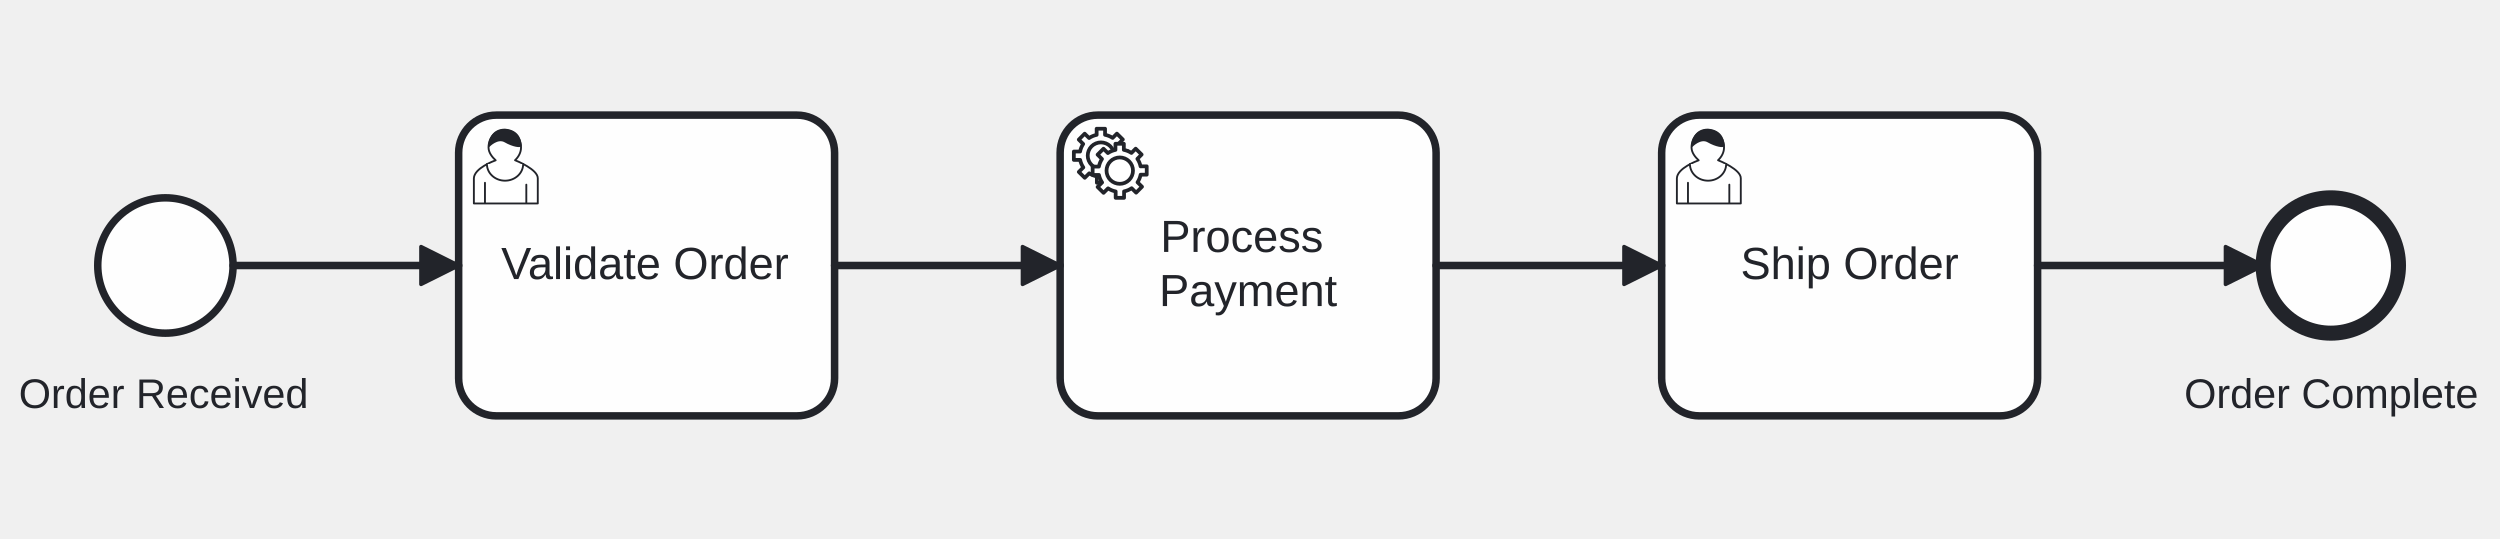
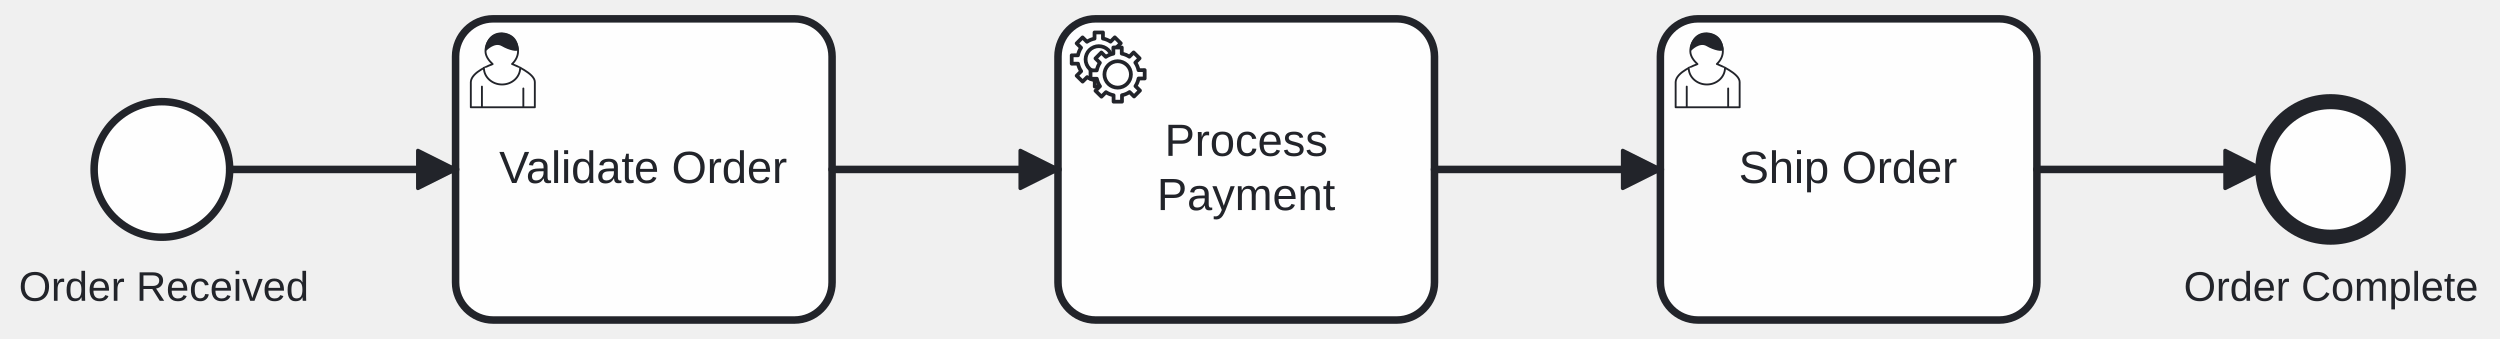
- <svg xmlns="http://www.w3.org/2000/svg" width="831" height="179" viewBox="166 87 665 92" version="1.1">
+ <svg xmlns="http://www.w3.org/2000/svg" width="664" height="90" viewBox="167 87 664 90" version="1.1">
+   <defs>
+     <pattern id="djs-grid-pattern-179195" width="10" height="10" patternUnits="userSpaceOnUse">
+       <circle cx="0.5" cy="0.5" r="0.5" style="fill: rgb(204, 204, 204);" />
+     </pattern>
+   </defs>
  <g class="djs-group">
-     <g class="djs-element djs-shape" data-element-id="Event_1l18z3u" transform="translate(192, 114)" style="display: block;">
+     <g class="djs-element djs-shape" data-element-id="Event_1l18z3u" style="display: block;" transform="matrix(1 0 0 1 192 114)">
      <g class="djs-visual">
-         <circle cx="18" cy="18" r="18" style="stroke-linecap: round; stroke-linejoin: round; stroke: hsl(225, 10%, 15%); stroke-width: 2px; fill: white; fill-opacity: 0.95;" />
+         <circle cx="18" cy="18" r="18" style="stroke-linecap: round; stroke-linejoin: round; stroke: rgb(34, 36, 42); stroke-width: 2px; fill: white; fill-opacity: 0.95;" />
      </g>
-       <rect style="fill: none; stroke-opacity: 0; stroke: white; stroke-width: 15px;" class="djs-hit djs-hit-all" x="0" y="0" width="36" height="36" />
-       <circle cx="18" cy="18" r="23" style="fill: none;" class="djs-outline" />
+       <rect class="djs-hit djs-hit-all" x="0" y="0" width="36" height="36" style="fill: none; stroke-opacity: 0; stroke: white; stroke-width: 15px;" />
+       <circle cx="18" cy="18" r="23" class="djs-outline" style="fill: none;" />
    </g>
  </g>
  <g class="djs-group">
-     <g class="djs-element djs-shape" data-element-id="Event_1l18z3u_label" transform="translate(171, 160)" style="display: block;">
+     <g class="djs-element djs-shape" data-element-id="Event_0bdlayk" style="display: block;" transform="matrix(1 0 0 1 768 114)">
      <g class="djs-visual">
-         <text style="font-family: Arial, sans-serif; font-size: 11px; font-weight: normal; fill: hsl(225, 10%, 15%);" lineHeight="1.2" class="djs-label">
-           <tspan x="0" y="9.9">Order Received</tspan>
-         </text>
+         <circle cx="18" cy="18" r="18" style="stroke-linecap: round; stroke-linejoin: round; stroke: rgb(34, 36, 42); stroke-width: 4px; fill: white; fill-opacity: 0.95;" />
      </g>
-       <rect style="fill: none; stroke-opacity: 0; stroke: white; stroke-width: 15px;" class="djs-hit djs-hit-all" x="0" y="0" width="78" height="14" />
-       <rect x="-5" y="-5" rx="4" width="88" height="24" style="fill: none;" class="djs-outline" />
+       <rect class="djs-hit djs-hit-all" x="0" y="0" width="36" height="36" style="fill: none; stroke-opacity: 0; stroke: white; stroke-width: 15px;" />
+       <circle cx="18" cy="18" r="24" class="djs-outline" style="fill: none;" />
    </g>
  </g>
  <g class="djs-group">
-     <g class="djs-element djs-shape" data-element-id="Event_0bdlayk" transform="translate(768, 114)" style="display: block;">
+     <g class="djs-element djs-shape" data-element-id="Activity_01aji74" style="display: block;" transform="matrix(1 0 0 1 288 92)">
      <g class="djs-visual">
-         <circle cx="18" cy="18" r="18" style="stroke-linecap: round; stroke-linejoin: round; stroke: hsl(225, 10%, 15%); stroke-width: 4px; fill: white; fill-opacity: 0.95;" />
+         <rect x="0" y="0" width="100" height="80" rx="10" ry="10" style="stroke-linecap: round; stroke-linejoin: round; stroke: rgb(34, 36, 42); stroke-width: 2px; fill: white; fill-opacity: 0.95;" />
+         <text lineHeight="1.2" class="djs-label" style="font-family: Arial, sans-serif; font-size: 12px; font-weight: normal; fill: rgb(34, 36, 42);">
+           <tspan x="11.582" y="43.6">Validate Order</tspan>
+         </text>
+         <path d="m 15,12 c 0.909,-0.845 1.594,-2.049 1.594,-3.385 0,-2.554 -1.805,-4.622 -4.357,-4.622 -2.552,0 -4.288,2.068 -4.288,4.622 0,1.348 0.974,2.562 1.896,3.405 -0.529,0.187 -5.669,2.097 -5.794,4.756 v 6.718 h 17 v -6.718 c 0,-2.298 -5.528,-4.595 -6.051,-4.776 zm -8,6 l 0,5.5 m 11,0 l 0,-5" style="fill: white; stroke-linecap: round; stroke-linejoin: round; stroke: rgb(34, 36, 42); stroke-width: 0.5px;" />
+         <path d="m 15,12 m 2.162,1.009 c 0,2.447 -2.158,4.431 -4.821,4.431 -2.665,0 -4.822,-1.981 -4.822,-4.431 " style="fill: white; stroke-linecap: round; stroke-linejoin: round; stroke: rgb(34, 36, 42); stroke-width: 0.5px;" />
+         <path d="m 15,12 m -6.9,-3.80 c 0,0 2.251,-2.358 4.274,-1.177 2.024,1.181 4.221,1.537 4.124,0.965 -0.098,-0.57 -0.117,-3.791 -4.191,-4.136 -3.575,0.001 -4.208,3.367 -4.207,4.348 z" style="fill: rgb(34, 36, 42); stroke-linecap: round; stroke-linejoin: round; stroke: rgb(34, 36, 42); stroke-width: 0.5px;" />
      </g>
-       <rect style="fill: none; stroke-opacity: 0; stroke: white; stroke-width: 15px;" class="djs-hit djs-hit-all" x="0" y="0" width="36" height="36" />
-       <circle cx="18" cy="18" r="24" style="fill: none;" class="djs-outline" />
+       <rect class="djs-hit djs-hit-all" x="0" y="0" width="100" height="80" style="fill: none; stroke-opacity: 0; stroke: white; stroke-width: 15px;" />
+       <rect x="-5" y="-5" rx="14" width="110" height="90" class="djs-outline" style="fill: none;" />
    </g>
  </g>
  <g class="djs-group">
-     <g class="djs-element djs-shape" data-element-id="Event_0bdlayk_label" transform="translate(747, 160)" style="display: block;">
+     <g class="djs-element djs-shape" data-element-id="Activity_0jy2ses" style="display: block;" transform="matrix(1 0 0 1 608 92)">
      <g class="djs-visual">
-         <text style="font-family: Arial, sans-serif; font-size: 11px; font-weight: normal; fill: hsl(225, 10%, 15%);" lineHeight="1.2" class="djs-label">
-           <tspan x="0" y="9.9">Order Complete</tspan>
+         <rect x="0" y="0" width="100" height="80" rx="10" ry="10" style="stroke-linecap: round; stroke-linejoin: round; stroke: rgb(34, 36, 42); stroke-width: 2px; fill: white; fill-opacity: 0.95;" />
+         <text lineHeight="1.2" class="djs-label" style="font-family: Arial, sans-serif; font-size: 12px; font-weight: normal; fill: rgb(34, 36, 42);">
+           <tspan x="20.804" y="43.6">Ship Order</tspan>
        </text>
+         <path d="m 15,12 c 0.909,-0.845 1.594,-2.049 1.594,-3.385 0,-2.554 -1.805,-4.622 -4.357,-4.622 -2.552,0 -4.288,2.068 -4.288,4.622 0,1.348 0.974,2.562 1.896,3.405 -0.529,0.187 -5.669,2.097 -5.794,4.756 v 6.718 h 17 v -6.718 c 0,-2.298 -5.528,-4.595 -6.051,-4.776 zm -8,6 l 0,5.5 m 11,0 l 0,-5" style="fill: white; stroke-linecap: round; stroke-linejoin: round; stroke: rgb(34, 36, 42); stroke-width: 0.5px;" />
+         <path d="m 15,12 m 2.162,1.009 c 0,2.447 -2.158,4.431 -4.821,4.431 -2.665,0 -4.822,-1.981 -4.822,-4.431 " style="fill: white; stroke-linecap: round; stroke-linejoin: round; stroke: rgb(34, 36, 42); stroke-width: 0.5px;" />
+         <path d="m 15,12 m -6.9,-3.80 c 0,0 2.251,-2.358 4.274,-1.177 2.024,1.181 4.221,1.537 4.124,0.965 -0.098,-0.57 -0.117,-3.791 -4.191,-4.136 -3.575,0.001 -4.208,3.367 -4.207,4.348 z" style="fill: rgb(34, 36, 42); stroke-linecap: round; stroke-linejoin: round; stroke: rgb(34, 36, 42); stroke-width: 0.5px;" />
      </g>
-       <rect style="fill: none; stroke-opacity: 0; stroke: white; stroke-width: 15px;" class="djs-hit djs-hit-all" x="0" y="0" width="79" height="14" />
-       <rect x="-5" y="-5" rx="4" width="89" height="24" style="fill: none;" class="djs-outline" />
+       <rect class="djs-hit djs-hit-all" x="0" y="0" width="100" height="80" style="fill: none; stroke-opacity: 0; stroke: white; stroke-width: 15px;" />
+       <rect x="-5" y="-5" rx="14" width="110" height="90" class="djs-outline" style="fill: none;" />
    </g>
  </g>
  <g class="djs-group">
-     <g class="djs-element djs-shape" data-element-id="Activity_01aji74" transform="translate(288, 92)" style="display: block;">
+     <g class="djs-element djs-shape" data-element-id="Activity_1p2y7u9" style="display: block;" transform="matrix(1 0 0 1 448 92)">
      <g class="djs-visual">
-         <rect x="0" y="0" width="100" height="80" rx="10" ry="10" style="stroke-linecap: round; stroke-linejoin: round; stroke: hsl(225, 10%, 15%); stroke-width: 2px; fill: white; fill-opacity: 0.95;" />
-         <text style="font-family: Arial, sans-serif; font-size: 12px; font-weight: normal; fill: hsl(225, 10%, 15%);" lineHeight="1.2" class="djs-label">
-           <tspan x="11.318" y="43.6">Validate Order</tspan>
+         <rect x="0" y="0" width="100" height="80" rx="10" ry="10" style="stroke-linecap: round; stroke-linejoin: round; stroke: rgb(34, 36, 42); stroke-width: 2px; fill: white; fill-opacity: 0.95;" />
+         <text lineHeight="1.2" class="djs-label" style="font-family: Arial, sans-serif; font-size: 12px; font-weight: normal; fill: rgb(34, 36, 42);">
+           <tspan x="28.34" y="36.4">Process </tspan>
+           <tspan x="26.293" y="50.8">Payment</tspan>
        </text>
-         <path style="fill: white; stroke-linecap: round; stroke-linejoin: round; stroke: hsl(225, 10%, 15%); stroke-width: 0.5px;" d="m 15,12 c 0.909,-0.845 1.594,-2.049 1.594,-3.385 0,-2.554 -1.805,-4.622 -4.357,-4.622 -2.552,0 -4.288,2.068 -4.288,4.622 0,1.348 0.974,2.562 1.896,3.405 -0.529,0.187 -5.669,2.097 -5.794,4.756 v 6.718 h 17 v -6.718 c 0,-2.298 -5.528,-4.595 -6.051,-4.776 zm -8,6 l 0,5.5 m 11,0 l 0,-5" />
-         <path style="fill: white; stroke-linecap: round; stroke-linejoin: round; stroke: hsl(225, 10%, 15%); stroke-width: 0.5px;" d="m 15,12 m 2.162,1.009 c 0,2.447 -2.158,4.431 -4.821,4.431 -2.665,0 -4.822,-1.981 -4.822,-4.431 " />
-         <path style="fill: hsl(225, 10%, 15%); stroke-linecap: round; stroke-linejoin: round; stroke: hsl(225, 10%, 15%); stroke-width: 0.5px;" d="m 15,12 m -6.9,-3.80 c 0,0 2.251,-2.358 4.274,-1.177 2.024,1.181 4.221,1.537 4.124,0.965 -0.098,-0.57 -0.117,-3.791 -4.191,-4.136 -3.575,0.001 -4.208,3.367 -4.207,4.348 z" />
+         <circle cx="5" cy="5" r="5" transform="translate(6, 6)" style="stroke-linecap: round; stroke-linejoin: round; stroke: none; stroke-width: 2px; fill: white;" />
+         <path d="m 12,18 v -1.713 c 0.352,-0.07 0.704,-0.178 1.048,-0.321 0.344,-0.145 0.666,-0.321 0.966,-0.521 l 1.194,1.18 1.567,-1.577 -1.195,-1.18 c 0.403,-0.614 0.683,-1.299 0.825,-2.018 l 1.622,-0.01 v -2.22 l -1.637,0.01 c -0.073,-0.352 -0.178,-0.7 -0.324,-1.044 -0.145,-0.344 -0.321,-0.664 -0.523,-0.962 l 1.131,-1.136 -1.583,-1.563 -1.13,1.136 c -0.614,-0.401 -1.303,-0.681 -2.023,-0.822 l 0.009,-1.619 h -2.241 l 0.004,1.631 c -0.354,0.074 -0.705,0.18 -1.05,0.324 -0.344,0.144 -0.665,0.321 -0.964,0.52 l -1.17,-1.158 -1.567,1.579 1.168,1.157 c -0.403,0.613 -0.683,1.298 -0.825,2.017 l -1.659,0.003 v 2.222 l 1.672,-0.006 c 0.073,0.351 0.18,0.702 0.324,1.045 0.145,0.344 0.321,0.664 0.523,0.961 l -1.199,1.197 1.584,1.56 1.196,-1.193 c 0.614,0.403 1.303,0.682 2.023,0.823 l 7.19e-4,1.699 h 2.227 z m 0.221,-3.996 c -1.789,0.75 -3.858,-0.093 -4.61,-1.874 -0.752,-1.783 0.091,-3.846 1.88,-4.596 1.788,-0.749 3.857,0.093 4.609,1.874 0.752,1.782 -0.091,3.846 -1.88,4.596 z" style="fill: white; stroke-linecap: round; stroke-linejoin: round; stroke: rgb(34, 36, 42); stroke-width: 1px;" />
+         <circle cx="5" cy="5" r="5" transform="translate(11, 10)" style="stroke-linecap: round; stroke-linejoin: round; stroke: none; stroke-width: 2px; fill: white;" />
+         <path d="m 17,22 v -1.713 c 0.352,-0.07 0.704,-0.178 1.048,-0.321 0.344,-0.145 0.666,-0.321 0.966,-0.521 l 1.194,1.18 1.567,-1.577 -1.195,-1.18 c 0.403,-0.614 0.683,-1.299 0.825,-2.018 l 1.622,-0.01 v -2.22 l -1.637,0.01 c -0.073,-0.352 -0.178,-0.7 -0.324,-1.044 -0.145,-0.344 -0.321,-0.664 -0.523,-0.962 l 1.131,-1.136 -1.583,-1.563 -1.13,1.136 c -0.614,-0.401 -1.303,-0.681 -2.023,-0.822 l 0.009,-1.619 h -2.241 l 0.004,1.631 c -0.354,0.074 -0.705,0.18 -1.05,0.324 -0.344,0.144 -0.665,0.321 -0.964,0.52 l -1.17,-1.158 -1.567,1.579 1.168,1.157 c -0.403,0.613 -0.683,1.298 -0.825,2.017 l -1.659,0.003 v 2.222 l 1.672,-0.006 c 0.073,0.351 0.18,0.702 0.324,1.045 0.145,0.344 0.321,0.664 0.523,0.961 l -1.199,1.197 1.584,1.56 1.196,-1.193 c 0.614,0.403 1.303,0.682 2.023,0.823 l 7.19e-4,1.699 h 2.227 z m 0.221,-3.996 c -1.789,0.75 -3.858,-0.093 -4.61,-1.874 -0.752,-1.783 0.091,-3.846 1.88,-4.596 1.788,-0.749 3.857,0.093 4.609,1.874 0.752,1.782 -0.091,3.846 -1.88,4.596 z" style="fill: white; stroke-linecap: round; stroke-linejoin: round; stroke: rgb(34, 36, 42); stroke-width: 1px;" />
      </g>
-       <rect style="fill: none; stroke-opacity: 0; stroke: white; stroke-width: 15px;" class="djs-hit djs-hit-all" x="0" y="0" width="100" height="80" />
-       <rect x="-5" y="-5" rx="14" width="110" height="90" style="fill: none;" class="djs-outline" />
-     </g>
-   </g>
-   <g class="djs-group">
-     <g class="djs-element djs-shape" data-element-id="Activity_0jy2ses" transform="translate(608, 92)" style="display: block;">
-       <g class="djs-visual">
-         <rect x="0" y="0" width="100" height="80" rx="10" ry="10" style="stroke-linecap: round; stroke-linejoin: round; stroke: hsl(225, 10%, 15%); stroke-width: 2px; fill: white; fill-opacity: 0.95;" />
-         <text style="font-family: Arial, sans-serif; font-size: 12px; font-weight: normal; fill: hsl(225, 10%, 15%);" lineHeight="1.2" class="djs-label">
-           <tspan x="20.99" y="43.6">Ship Order</tspan>
-         </text>
-         <path style="fill: white; stroke-linecap: round; stroke-linejoin: round; stroke: hsl(225, 10%, 15%); stroke-width: 0.5px;" d="m 15,12 c 0.909,-0.845 1.594,-2.049 1.594,-3.385 0,-2.554 -1.805,-4.622 -4.357,-4.622 -2.552,0 -4.288,2.068 -4.288,4.622 0,1.348 0.974,2.562 1.896,3.405 -0.529,0.187 -5.669,2.097 -5.794,4.756 v 6.718 h 17 v -6.718 c 0,-2.298 -5.528,-4.595 -6.051,-4.776 zm -8,6 l 0,5.5 m 11,0 l 0,-5" />
-         <path style="fill: white; stroke-linecap: round; stroke-linejoin: round; stroke: hsl(225, 10%, 15%); stroke-width: 0.5px;" d="m 15,12 m 2.162,1.009 c 0,2.447 -2.158,4.431 -4.821,4.431 -2.665,0 -4.822,-1.981 -4.822,-4.431 " />
-         <path style="fill: hsl(225, 10%, 15%); stroke-linecap: round; stroke-linejoin: round; stroke: hsl(225, 10%, 15%); stroke-width: 0.5px;" d="m 15,12 m -6.9,-3.80 c 0,0 2.251,-2.358 4.274,-1.177 2.024,1.181 4.221,1.537 4.124,0.965 -0.098,-0.57 -0.117,-3.791 -4.191,-4.136 -3.575,0.001 -4.208,3.367 -4.207,4.348 z" />
-       </g>
-       <rect style="fill: none; stroke-opacity: 0; stroke: white; stroke-width: 15px;" class="djs-hit djs-hit-all" x="0" y="0" width="100" height="80" />
-       <rect x="-5" y="-5" rx="14" width="110" height="90" style="fill: none;" class="djs-outline" />
-     </g>
-   </g>
-   <g class="djs-group">
-     <g class="djs-element djs-shape" data-element-id="Activity_1p2y7u9" transform="translate(448, 92)" style="display: block;">
-       <g class="djs-visual">
-         <rect x="0" y="0" width="100" height="80" rx="10" ry="10" style="stroke-linecap: round; stroke-linejoin: round; stroke: hsl(225, 10%, 15%); stroke-width: 2px; fill: white; fill-opacity: 0.95;" />
-         <text style="font-family: Arial, sans-serif; font-size: 12px; font-weight: normal; fill: hsl(225, 10%, 15%);" lineHeight="1.2" class="djs-label">
-           <tspan x="26.66" y="36.4">Process </tspan>
-           <tspan x="26.324" y="50.8">Payment</tspan>
-         </text>
-         <circle cx="5" cy="5" r="5" style="stroke-linecap: round; stroke-linejoin: round; stroke: none; stroke-width: 2px; fill: white;" transform="translate(6, 6)" />
-         <path style="fill: white; stroke-linecap: round; stroke-linejoin: round; stroke: hsl(225, 10%, 15%); stroke-width: 1px;" d="m 12,18 v -1.713 c 0.352,-0.07 0.704,-0.178 1.048,-0.321 0.344,-0.145 0.666,-0.321 0.966,-0.521 l 1.194,1.18 1.567,-1.577 -1.195,-1.18 c 0.403,-0.614 0.683,-1.299 0.825,-2.018 l 1.622,-0.01 v -2.22 l -1.637,0.01 c -0.073,-0.352 -0.178,-0.7 -0.324,-1.044 -0.145,-0.344 -0.321,-0.664 -0.523,-0.962 l 1.131,-1.136 -1.583,-1.563 -1.13,1.136 c -0.614,-0.401 -1.303,-0.681 -2.023,-0.822 l 0.009,-1.619 h -2.241 l 0.004,1.631 c -0.354,0.074 -0.705,0.18 -1.05,0.324 -0.344,0.144 -0.665,0.321 -0.964,0.52 l -1.17,-1.158 -1.567,1.579 1.168,1.157 c -0.403,0.613 -0.683,1.298 -0.825,2.017 l -1.659,0.003 v 2.222 l 1.672,-0.006 c 0.073,0.351 0.18,0.702 0.324,1.045 0.145,0.344 0.321,0.664 0.523,0.961 l -1.199,1.197 1.584,1.56 1.196,-1.193 c 0.614,0.403 1.303,0.682 2.023,0.823 l 7.19e-4,1.699 h 2.227 z m 0.221,-3.996 c -1.789,0.75 -3.858,-0.093 -4.61,-1.874 -0.752,-1.783 0.091,-3.846 1.88,-4.596 1.788,-0.749 3.857,0.093 4.609,1.874 0.752,1.782 -0.091,3.846 -1.88,4.596 z" />
-         <circle cx="5" cy="5" r="5" style="stroke-linecap: round; stroke-linejoin: round; stroke: none; stroke-width: 2px; fill: white;" transform="translate(11, 10)" />
-         <path style="fill: white; stroke-linecap: round; stroke-linejoin: round; stroke: hsl(225, 10%, 15%); stroke-width: 1px;" d="m 17,22 v -1.713 c 0.352,-0.07 0.704,-0.178 1.048,-0.321 0.344,-0.145 0.666,-0.321 0.966,-0.521 l 1.194,1.18 1.567,-1.577 -1.195,-1.18 c 0.403,-0.614 0.683,-1.299 0.825,-2.018 l 1.622,-0.01 v -2.22 l -1.637,0.01 c -0.073,-0.352 -0.178,-0.7 -0.324,-1.044 -0.145,-0.344 -0.321,-0.664 -0.523,-0.962 l 1.131,-1.136 -1.583,-1.563 -1.13,1.136 c -0.614,-0.401 -1.303,-0.681 -2.023,-0.822 l 0.009,-1.619 h -2.241 l 0.004,1.631 c -0.354,0.074 -0.705,0.18 -1.05,0.324 -0.344,0.144 -0.665,0.321 -0.964,0.52 l -1.17,-1.158 -1.567,1.579 1.168,1.157 c -0.403,0.613 -0.683,1.298 -0.825,2.017 l -1.659,0.003 v 2.222 l 1.672,-0.006 c 0.073,0.351 0.18,0.702 0.324,1.045 0.145,0.344 0.321,0.664 0.523,0.961 l -1.199,1.197 1.584,1.56 1.196,-1.193 c 0.614,0.403 1.303,0.682 2.023,0.823 l 7.19e-4,1.699 h 2.227 z m 0.221,-3.996 c -1.789,0.75 -3.858,-0.093 -4.61,-1.874 -0.752,-1.783 0.091,-3.846 1.88,-4.596 1.788,-0.749 3.857,0.093 4.609,1.874 0.752,1.782 -0.091,3.846 -1.88,4.596 z" />
-       </g>
-       <rect style="fill: none; stroke-opacity: 0; stroke: white; stroke-width: 15px;" class="djs-hit djs-hit-all" x="0" y="0" width="100" height="80" />
-       <rect x="-5" y="-5" rx="14" width="110" height="90" style="fill: none;" class="djs-outline" />
+       <rect class="djs-hit djs-hit-all" x="0" y="0" width="100" height="80" style="fill: none; stroke-opacity: 0; stroke: white; stroke-width: 15px;" />
+       <rect x="-5" y="-5" rx="14" width="110" height="90" class="djs-outline" style="fill: none;" />
    </g>
  </g>
  <g class="djs-group">
    <g class="djs-element djs-connection" data-element-id="Flow_1o0buuy" style="display: block;">
      <g class="djs-visual">
        <defs>
-           <marker id="marker-seq-0" viewBox="0 0 20 20" refX="11" refY="10" markerWidth="10" markerHeight="10" orient="auto">
-             <path d="M 1 5 L 11 10 L 1 15 Z" style="stroke-linecap: round; stroke-linejoin: round; stroke: hsl(225, 10%, 15%); stroke-width: 1px; fill: hsl(225, 10%, 15%);" />
+           <marker id="marker-ecy5tobr2zkh55nmxfamu9uld" viewBox="0 0 20 20" refX="11" refY="10" markerWidth="10" markerHeight="10" orient="auto">
+             <path d="M 1 5 L 11 10 L 1 15 Z" style="stroke-linecap: round; stroke-linejoin: round; stroke: rgb(34, 36, 42); stroke-width: 1px; fill: rgb(34, 36, 42);" />
          </marker>
        </defs>
-         <path style="fill: none; stroke-linecap: round; stroke-linejoin: round; stroke: hsl(225, 10%, 15%); stroke-width: 2px; marker-end: url(#marker-seq-0);" data-corner-radius="5" d="M228,132L288,132" />
+         <path data-corner-radius="5" style="fill: none; stroke-linecap: round; stroke-linejoin: round; stroke: rgb(34, 36, 42); stroke-width: 2px; marker-end: url('#marker-ecy5tobr2zkh55nmxfamu9uld');" d="M228,132L288,132" />
      </g>
-       <path d="M228,132L288,132" style="fill: none; stroke-opacity: 0; stroke: white; stroke-width: 15px;" class="djs-hit djs-hit-stroke" />
-       <rect x="223" y="127" rx="4" width="70" height="10" style="fill: none;" class="djs-outline" />
+       <path d="M228,132L288,132" class="djs-hit djs-hit-stroke" style="fill: none; stroke-opacity: 0; stroke: white; stroke-width: 15px;" />
+       <rect x="223" y="127" rx="4" width="70" height="10" class="djs-outline" style="fill: none;" />
    </g>
  </g>
  <g class="djs-group">
    <g class="djs-element djs-connection" data-element-id="Flow_0qgziru" style="display: block;">
      <g class="djs-visual">
        <defs>
-           <marker id="marker-seq-1" viewBox="0 0 20 20" refX="11" refY="10" markerWidth="10" markerHeight="10" orient="auto">
-             <path d="M 1 5 L 11 10 L 1 15 Z" style="stroke-linecap: round; stroke-linejoin: round; stroke: hsl(225, 10%, 15%); stroke-width: 1px; fill: hsl(225, 10%, 15%);" />
+           <marker id="marker-adlov3mpj79ivcysnemwii1ak" viewBox="0 0 20 20" refX="11" refY="10" markerWidth="10" markerHeight="10" orient="auto">
+             <path d="M 1 5 L 11 10 L 1 15 Z" style="stroke-linecap: round; stroke-linejoin: round; stroke: rgb(34, 36, 42); stroke-width: 1px; fill: rgb(34, 36, 42);" />
          </marker>
        </defs>
-         <path style="fill: none; stroke-linecap: round; stroke-linejoin: round; stroke: hsl(225, 10%, 15%); stroke-width: 2px; marker-end: url(#marker-seq-1);" data-corner-radius="5" d="M388,132L448,132" />
+         <path data-corner-radius="5" style="fill: none; stroke-linecap: round; stroke-linejoin: round; stroke: rgb(34, 36, 42); stroke-width: 2px; marker-end: url('#marker-adlov3mpj79ivcysnemwii1ak');" d="M388,132L448,132" />
      </g>
-       <path d="M388,132L448,132" style="fill: none; stroke-opacity: 0; stroke: white; stroke-width: 15px;" class="djs-hit djs-hit-stroke" />
-       <rect x="383" y="127" rx="4" width="70" height="10" style="fill: none;" class="djs-outline" />
+       <path d="M388,132L448,132" class="djs-hit djs-hit-stroke" style="fill: none; stroke-opacity: 0; stroke: white; stroke-width: 15px;" />
+       <rect x="383" y="127" rx="4" width="70" height="10" class="djs-outline" style="fill: none;" />
    </g>
  </g>
  <g class="djs-group">
    <g class="djs-element djs-connection" data-element-id="Flow_00k1pv3" style="display: block;">
      <g class="djs-visual">
        <defs>
-           <marker id="marker-seq-2" viewBox="0 0 20 20" refX="11" refY="10" markerWidth="10" markerHeight="10" orient="auto">
-             <path d="M 1 5 L 11 10 L 1 15 Z" style="stroke-linecap: round; stroke-linejoin: round; stroke: hsl(225, 10%, 15%); stroke-width: 1px; fill: hsl(225, 10%, 15%);" />
+           <marker id="marker-5ioj2cx7apxmgklas8lnaqzbh" viewBox="0 0 20 20" refX="11" refY="10" markerWidth="10" markerHeight="10" orient="auto">
+             <path d="M 1 5 L 11 10 L 1 15 Z" style="stroke-linecap: round; stroke-linejoin: round; stroke: rgb(34, 36, 42); stroke-width: 1px; fill: rgb(34, 36, 42);" />
          </marker>
        </defs>
-         <path style="fill: none; stroke-linecap: round; stroke-linejoin: round; stroke: hsl(225, 10%, 15%); stroke-width: 2px; marker-end: url(#marker-seq-2);" data-corner-radius="5" d="M548,132L608,132" />
+         <path data-corner-radius="5" style="fill: none; stroke-linecap: round; stroke-linejoin: round; stroke: rgb(34, 36, 42); stroke-width: 2px; marker-end: url('#marker-5ioj2cx7apxmgklas8lnaqzbh');" d="M548,132L608,132" />
      </g>
-       <path d="M548,132L608,132" style="fill: none; stroke-opacity: 0; stroke: white; stroke-width: 15px;" class="djs-hit djs-hit-stroke" />
-       <rect x="543" y="127" rx="4" width="70" height="10" style="fill: none;" class="djs-outline" />
+       <path d="M548,132L608,132" class="djs-hit djs-hit-stroke" style="fill: none; stroke-opacity: 0; stroke: white; stroke-width: 15px;" />
+       <rect x="543" y="127" rx="4" width="70" height="10" class="djs-outline" style="fill: none;" />
    </g>
  </g>
  <g class="djs-group">
    <g class="djs-element djs-connection" data-element-id="Flow_0wkgksp" style="display: block;">
      <g class="djs-visual">
        <defs>
-           <marker id="marker-seq-3" viewBox="0 0 20 20" refX="11" refY="10" markerWidth="10" markerHeight="10" orient="auto">
-             <path d="M 1 5 L 11 10 L 1 15 Z" style="stroke-linecap: round; stroke-linejoin: round; stroke: hsl(225, 10%, 15%); stroke-width: 1px; fill: hsl(225, 10%, 15%);" />
+           <marker id="marker-3miut998xkztupptxjjmd9c6a" viewBox="0 0 20 20" refX="11" refY="10" markerWidth="10" markerHeight="10" orient="auto">
+             <path d="M 1 5 L 11 10 L 1 15 Z" style="stroke-linecap: round; stroke-linejoin: round; stroke: rgb(34, 36, 42); stroke-width: 1px; fill: rgb(34, 36, 42);" />
          </marker>
        </defs>
-         <path style="fill: none; stroke-linecap: round; stroke-linejoin: round; stroke: hsl(225, 10%, 15%); stroke-width: 2px; marker-end: url(#marker-seq-3);" data-corner-radius="5" d="M708,132L768,132" />
+         <path data-corner-radius="5" style="fill: none; stroke-linecap: round; stroke-linejoin: round; stroke: rgb(34, 36, 42); stroke-width: 2px; marker-end: url('#marker-3miut998xkztupptxjjmd9c6a');" d="M708,132L768,132" />
      </g>
-       <path d="M708,132L768,132" style="fill: none; stroke-opacity: 0; stroke: white; stroke-width: 15px;" class="djs-hit djs-hit-stroke" />
-       <rect x="703" y="127" rx="4" width="70" height="10" style="fill: none;" class="djs-outline" />
+       <path d="M708,132L768,132" class="djs-hit djs-hit-stroke" style="fill: none; stroke-opacity: 0; stroke: white; stroke-width: 15px;" />
+       <rect x="703" y="127" rx="4" width="70" height="10" class="djs-outline" style="fill: none;" />
+     </g>
+   </g>
+   <g class="djs-group">
+     <g class="djs-element djs-shape" data-element-id="Event_1l18z3u_label" style="display: block;" transform="matrix(1 0 0 1 172 157)">
+       <g class="djs-visual">
+         <text lineHeight="1.2" class="djs-label" style="font-family: Arial, sans-serif; font-size: 11px; font-weight: normal; fill: rgb(34, 36, 42);">
+           <tspan x="0" y="9.9">Order Received</tspan>
+         </text>
+       </g>
+       <rect class="djs-hit djs-hit-all" x="0" y="0" width="77" height="14" style="fill: none; stroke-opacity: 0; stroke: white; stroke-width: 15px;" />
+       <rect x="-5" y="-5" rx="4" width="87" height="24" class="djs-outline" style="fill: none;" />
+     </g>
+   </g>
+   <g class="djs-group">
+     <g class="djs-element djs-shape" data-element-id="Event_0bdlayk_label" style="display: block;" transform="matrix(1 0 0 1 747 157)">
+       <g class="djs-visual">
+         <text lineHeight="1.2" class="djs-label" style="font-family: Arial, sans-serif; font-size: 11px; font-weight: normal; fill: rgb(34, 36, 42);">
+           <tspan x="0" y="9.9">Order Complete</tspan>
+         </text>
+       </g>
+       <rect class="djs-hit djs-hit-all" x="0" y="0" width="79" height="14" style="fill: none; stroke-opacity: 0; stroke: white; stroke-width: 15px;" />
+       <rect x="-5" y="-5" rx="4" width="89" height="24" class="djs-outline" style="fill: none;" />
    </g>
  </g>
</svg>
